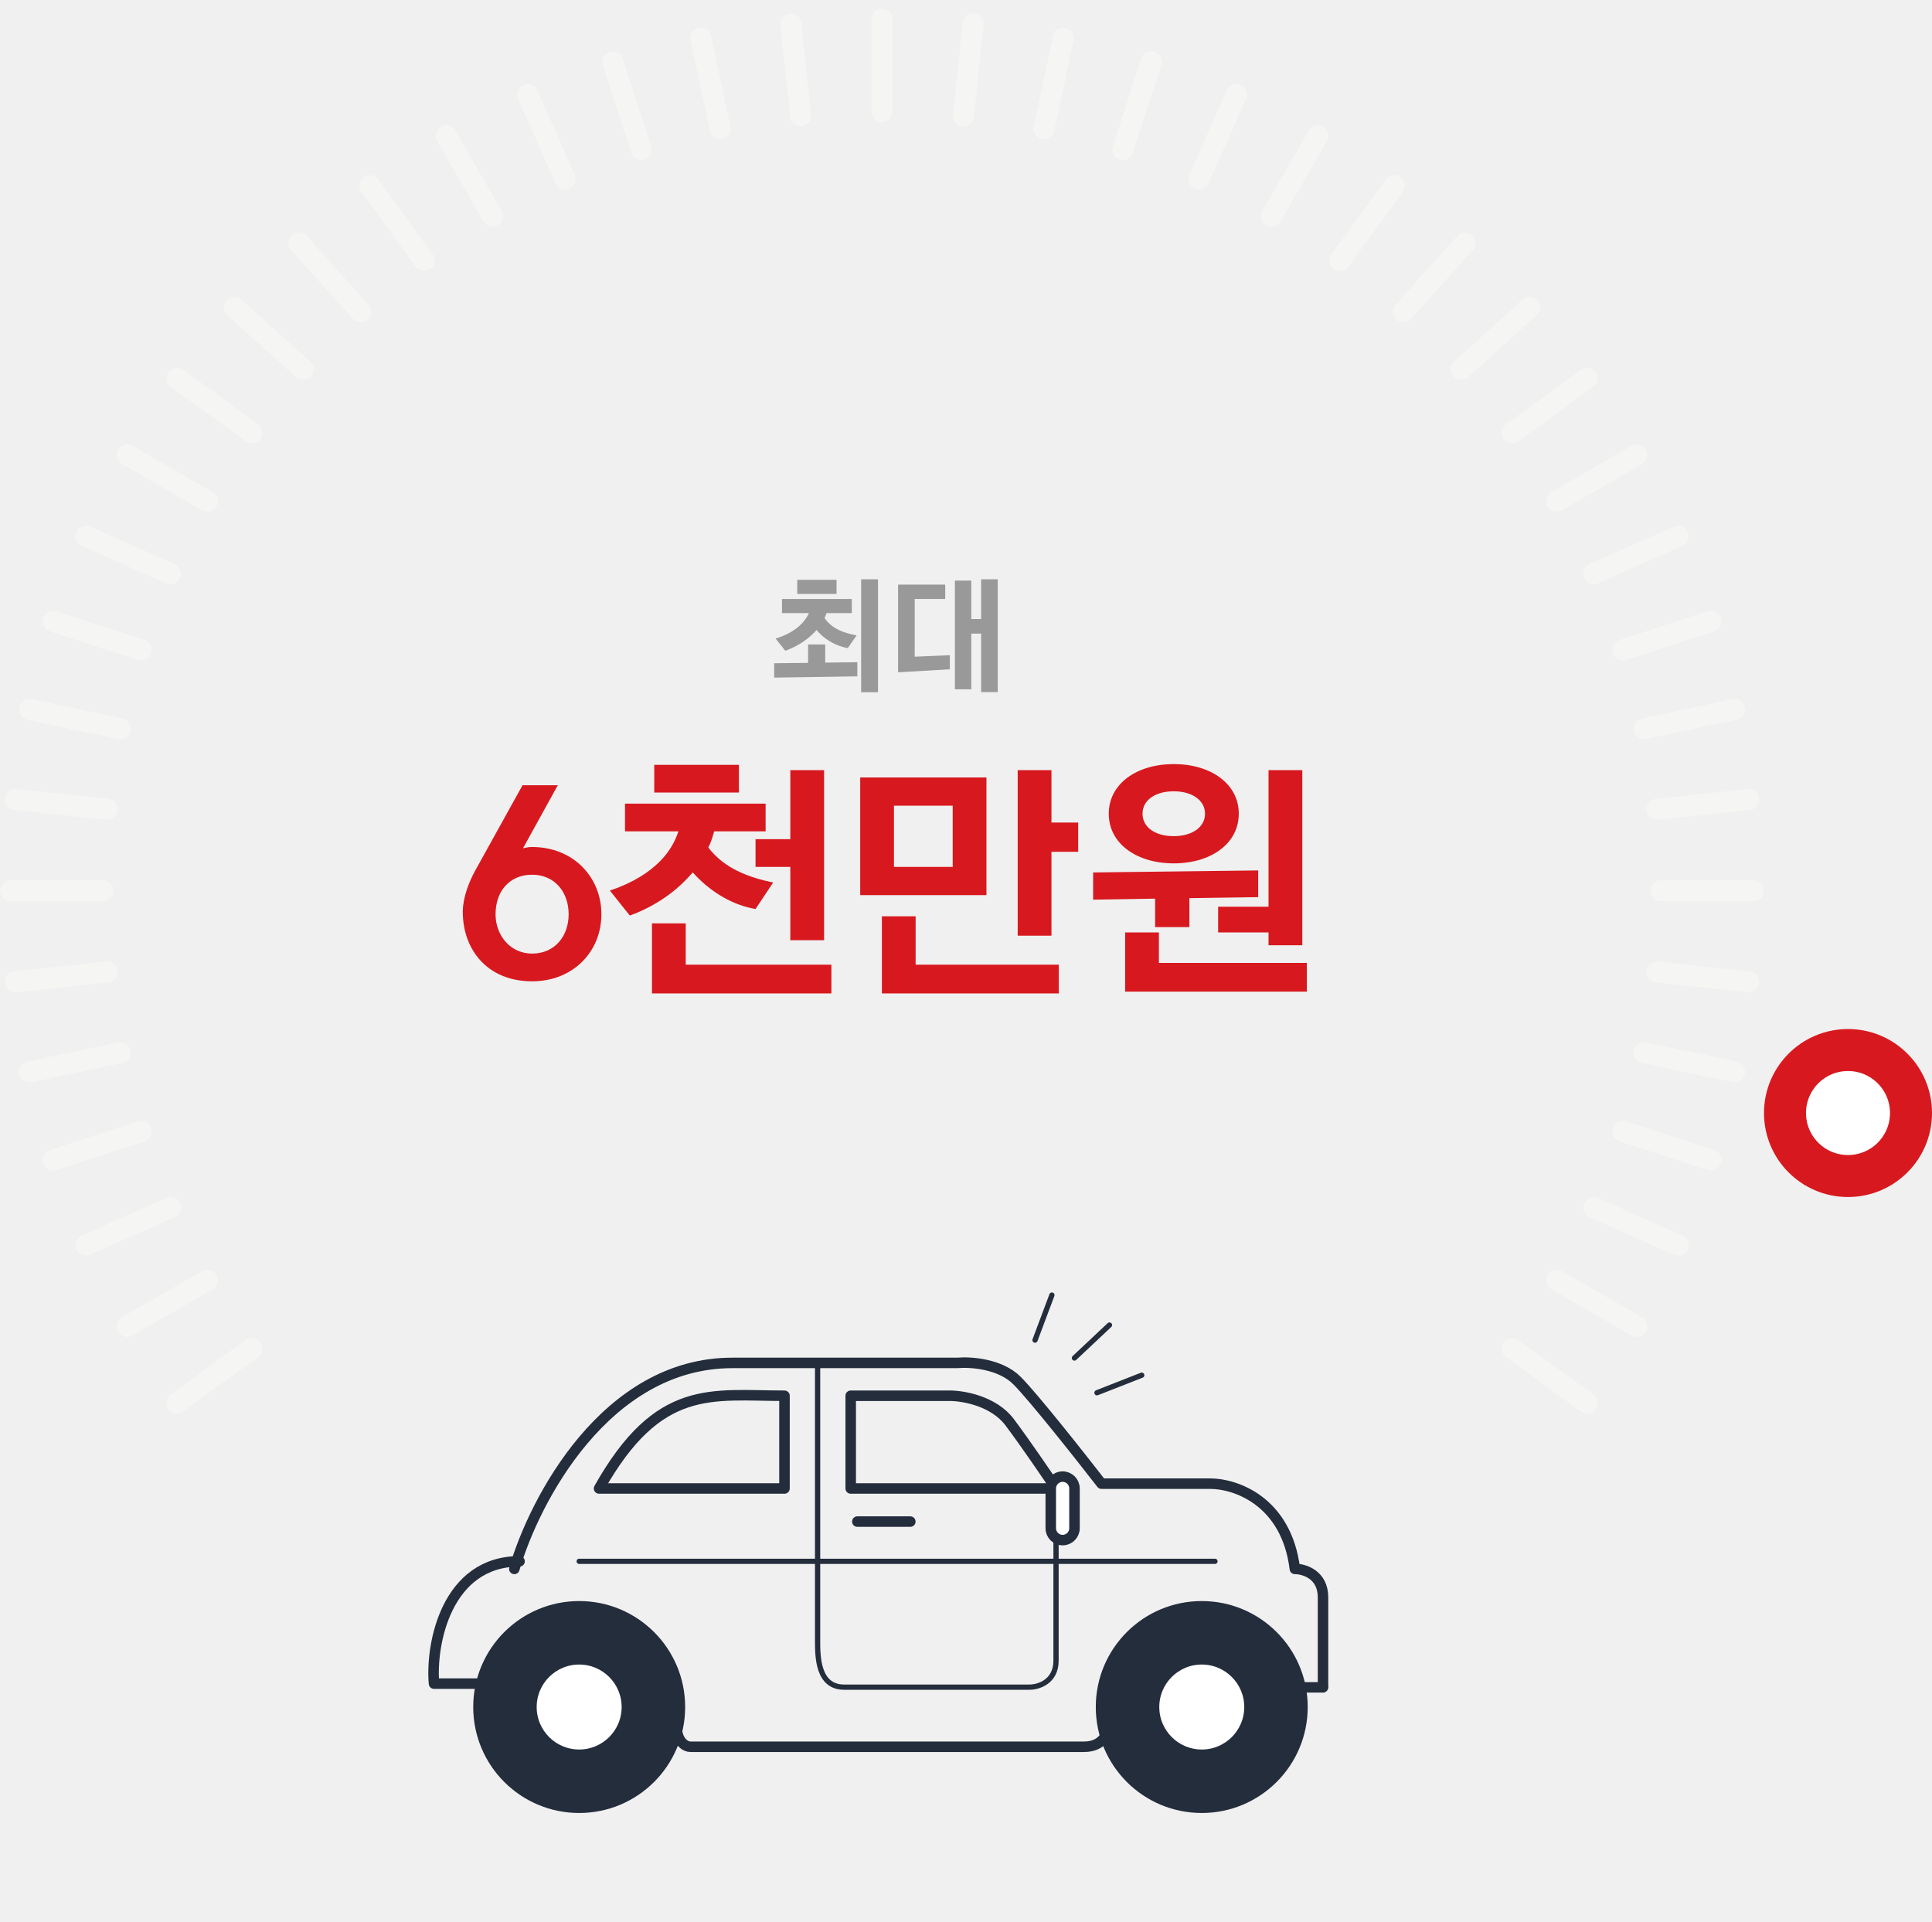
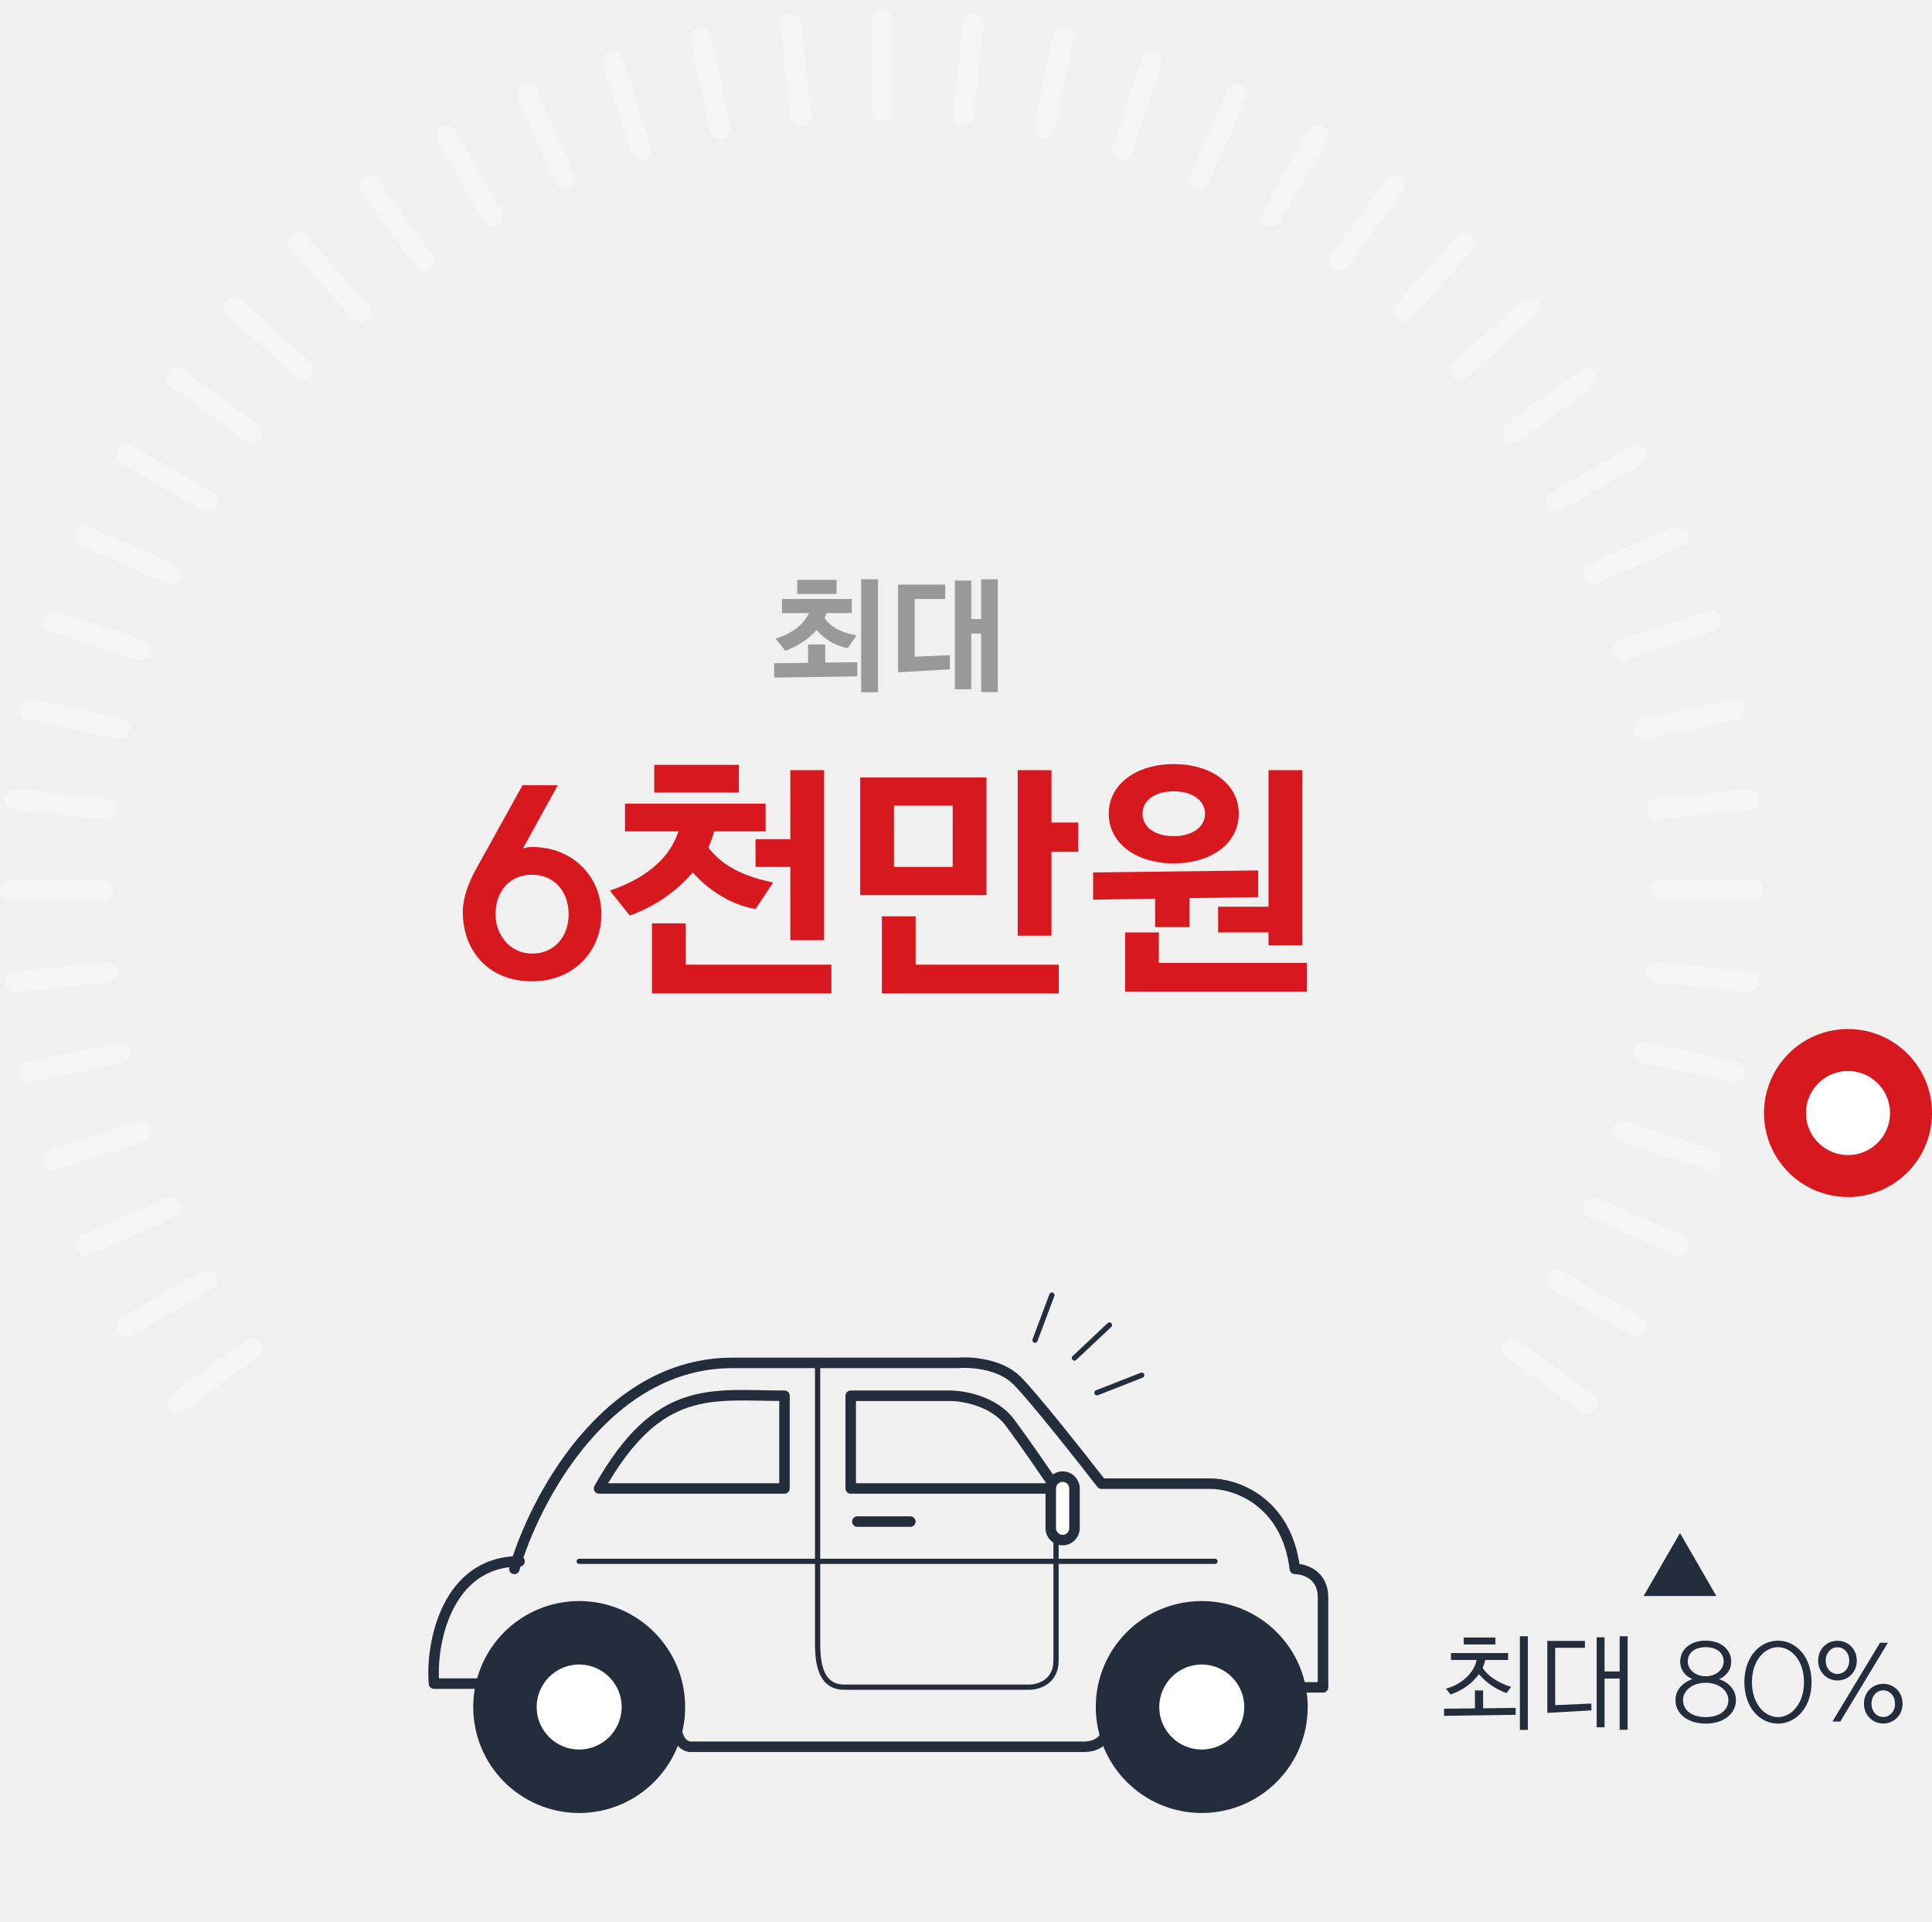
<svg xmlns="http://www.w3.org/2000/svg" width="184" height="183" viewBox="0 0 184 183" fill="none">
+   <path d="M143.91 160.65C143.3 160.46 142.75 160.21 142.26 159.88C141.81 159.58 141.45 159.23 141.2 158.84C141.32 158.6 141.4 158.35 141.44 158.09H143.63V157.43H138.19V158.09H140.63C140.58 158.34 140.5 158.57 140.39 158.79C139.89 159.75 138.92 160.5 137.71 160.82L138.14 161.37C138.91 161.13 139.72 160.66 140.35 160.03C140.54 159.84 140.7 159.65 140.85 159.44C140.96 159.57 141.08 159.7 141.21 159.83C141.83 160.43 142.64 160.96 143.49 161.24L143.91 160.65ZM145.51 164.75V155.83H144.75V164.75H145.51ZM144.35 163.31V162.65L141.25 162.69V160.99H140.47V162.7L137.53 162.73V163.41L144.35 163.31ZM139.4 155.95V156.61H142.42V155.95H139.4ZM152.813 164.5V159.86H154.253V164.74H155.013V155.83H154.253V159.18H152.813V155.93H152.063V164.5H152.813ZM147.363 156.27V163.13L151.563 162.89V162.24L148.113 162.39V156.93H150.943V156.27H147.363ZM162.448 156.25C160.888 156.25 160.018 157.18 160.018 158.23C160.018 159.09 160.568 159.67 161.188 159.91C160.478 160.15 159.568 160.77 159.568 161.92C159.568 163.19 160.718 164.15 162.448 164.15C164.178 164.15 165.328 163.19 165.328 161.92C165.328 160.77 164.438 160.15 163.718 159.91C164.328 159.67 164.878 159.09 164.878 158.23C164.878 157.18 164.008 156.25 162.448 156.25ZM162.448 163.53C161.098 163.53 160.288 162.85 160.288 161.92C160.288 161 161.188 160.26 162.448 160.26C163.708 160.26 164.608 161 164.608 161.92C164.608 162.85 163.798 163.53 162.448 163.53ZM162.448 156.87C163.528 156.87 164.158 157.43 164.158 158.23C164.158 158.98 163.458 159.64 162.448 159.64C161.438 159.64 160.738 158.98 160.738 158.23C160.738 157.43 161.368 156.87 162.448 156.87ZM166.13 160.2C166.13 162.66 167.65 164.15 169.33 164.15C171.01 164.15 172.53 162.66 172.53 160.2C172.53 157.74 171.01 156.25 169.33 156.25C167.65 156.25 166.13 157.74 166.13 160.2ZM171.81 160.2C171.81 162.28 170.59 163.53 169.33 163.53C168.07 163.53 166.85 162.28 166.85 160.2C166.85 158.12 168.07 156.87 169.33 156.87C170.59 156.87 171.81 158.12 171.81 160.2ZM174.518 163.95H175.268L179.798 156.45H179.048L174.518 163.95ZM174.998 156.26C173.998 156.26 173.158 157.04 173.158 158.15C173.158 159.26 173.998 160.04 174.998 160.04C175.998 160.04 176.838 159.26 176.838 158.15C176.838 157.04 175.998 156.26 174.998 156.26ZM174.998 159.42C174.398 159.42 173.878 158.92 173.878 158.15C173.878 157.38 174.398 156.88 174.998 156.88C175.598 156.88 176.118 157.38 176.118 158.15C176.118 158.92 175.598 159.42 174.998 159.42ZM179.358 160.36C178.358 160.36 177.518 161.14 177.518 162.25C177.518 163.36 178.358 164.14 179.358 164.14C180.358 164.14 181.198 163.36 181.198 162.25C181.198 161.14 180.358 160.36 179.358 160.36ZM179.358 163.52C178.758 163.52 178.238 163.02 178.238 162.25C178.238 161.48 178.758 160.98 179.358 160.98C179.958 160.98 180.478 161.48 180.478 162.25C180.478 163.02 179.958 163.52 179.358 163.52Z" fill="#242D3C" />
+   <path d="M160 146L163.464 152H156.536L160 146Z" fill="#242D3C" />
  <circle cx="176" cy="106" r="6" fill="white" stroke="#D7191F" stroke-width="4" />
  <path d="M126 160.696H123.323C123.099 158.338 120.98 153.623 114.287 153.623C107.594 153.623 105.698 160.696 105.587 164.232C105.587 164.94 105.118 166.354 103.244 166.354C101.37 166.354 77.477 166.354 65.764 166.354C65.318 166.354 64.426 165.93 64.426 164.232C64.426 162.111 63.756 156.806 59.741 154.684C55.725 152.562 48.028 153.623 46.69 160.342H41.335C41.001 156.57 42.522 148.694 49.482 148.694" stroke="#242D3C" stroke-linecap="round" stroke-linejoin="round" />
  <path d="M48.984 149.416C50.882 142.877 57.69 129.798 69.745 129.798C81.8 129.798 89.055 129.798 91.176 129.798C92.403 129.685 95.261 129.866 96.868 131.489C98.475 133.113 102.896 138.705 104.905 141.298H115.285C117.629 141.298 122.518 142.922 123.322 149.416C124.215 149.416 126.001 149.957 126.001 152.122C126.001 154.286 126.001 158.661 126.001 160.578" stroke="#242D3C" stroke-linecap="round" stroke-linejoin="round" />
  <circle cx="55.161" cy="162.57" r="9.592" fill="#242D3C" stroke="#242D3C" />
  <circle cx="114.452" cy="162.57" r="9.592" fill="#242D3C" stroke="#242D3C" />
  <circle cx="114.454" cy="162.57" r="4.546" fill="white" stroke="#242D3C" />
  <circle cx="55.158" cy="162.57" r="4.546" fill="white" stroke="#242D3C" />
  <path d="M115.712 148.694L55.162 148.694" stroke="#242D3C" stroke-width="0.5" stroke-linecap="round" stroke-linejoin="round" />
  <path d="M57.052 141.756C62.729 131.664 67.775 132.925 74.713 132.925V141.756L57.052 141.756Z" stroke="#242D3C" stroke-linecap="round" stroke-linejoin="round" />
  <path d="M90.481 132.926H81.02V141.756H100.573C99.732 140.494 97.671 137.467 96.158 135.449C94.644 133.43 91.743 132.926 90.481 132.926Z" stroke="#242D3C" stroke-linecap="round" stroke-linejoin="round" />
  <path d="M81.651 144.91H86.697" stroke="#242D3C" stroke-linecap="round" stroke-linejoin="round" />
  <path d="M77.867 129.771V156.262C77.867 157.734 77.867 160.677 80.39 160.677C81.904 160.677 92.585 160.677 98.051 160.677C98.892 160.677 100.574 160.173 100.574 158.154C100.574 156.136 100.574 150.796 100.574 146.17" stroke="#242D3C" stroke-width="0.5" stroke-linecap="round" stroke-linejoin="round" />
  <rect x="100.072" y="140.626" width="2.261" height="6.046" rx="1.131" fill="white" stroke="#242D3C" />
  <path d="M100.181 123.339L98.573 127.628" stroke="#242D3C" stroke-width="0.5" stroke-linecap="round" stroke-linejoin="round" />
  <path d="M105.663 126.193L102.325 129.331" stroke="#242D3C" stroke-width="0.5" stroke-linecap="round" stroke-linejoin="round" />
  <path d="M108.737 130.968L104.473 132.64" stroke="#242D3C" stroke-width="0.5" stroke-linecap="round" stroke-linejoin="round" />
  <path d="M50.675 93.456C54.611 93.456 57.276 90.6 57.276 87.072C57.276 83.544 54.611 80.664 50.675 80.664C50.388 80.664 50.123 80.712 49.812 80.784L53.123 74.784H49.764L45.227 82.968C44.651 84.024 44.075 85.512 44.075 86.832C44.075 90.456 46.428 93.456 50.675 93.456ZM47.196 87.072C47.196 84.864 48.539 83.304 50.675 83.304C52.812 83.304 54.156 84.936 54.156 87.072C54.156 89.184 52.812 90.816 50.675 90.816C48.611 90.816 47.196 89.088 47.196 87.072ZM73.636 84.048C71.332 83.568 69.412 82.8 68.02 81.36C67.828 81.168 67.636 80.952 67.468 80.712C67.492 80.616 67.54 80.52 67.588 80.448C67.756 80.04 67.9 79.608 68.02 79.176H72.916V76.536H59.524V79.176H64.612C64.276 80.184 63.748 81.072 63.052 81.816C61.876 83.088 60.22 84.096 58.084 84.816L59.98 87.192C62.068 86.448 64.156 85.128 65.692 83.4L65.98 83.088L66.268 83.4C67.852 85.056 69.892 86.232 71.956 86.568L73.636 84.048ZM71.956 82.56H75.268V89.544H78.484V73.344H75.268V79.92H71.956V82.56ZM62.092 87.936V94.608H79.18V91.872H65.308V87.936H62.092ZM70.372 75.48V72.84H62.308V75.48H70.372ZM100.14 89.112V81.12H102.684V78.336H100.14V73.344H96.924V89.112H100.14ZM93.948 85.248V74.04H81.924V85.248H93.948ZM85.14 76.728H90.732V82.56H85.14V76.728ZM83.988 87.264V94.608H100.836V91.872H87.204V87.264H83.988ZM111.788 72.768C108.236 72.768 105.596 74.664 105.596 77.496C105.596 80.328 108.236 82.224 111.788 82.224C115.34 82.224 117.98 80.328 117.98 77.496C117.98 74.664 115.34 72.768 111.788 72.768ZM116.012 88.8H120.812V90.024H124.028V73.344H120.812V86.352H116.012V88.8ZM107.156 88.8V94.44H124.46V91.704H110.372V88.8H107.156ZM113.276 88.296V85.536L119.828 85.44V82.896L104.108 83.088V85.68L110.012 85.584V88.296H113.276ZM111.788 79.632C109.988 79.632 108.812 78.768 108.812 77.496C108.812 76.224 109.988 75.36 111.788 75.36C113.54 75.36 114.764 76.224 114.764 77.496C114.764 78.768 113.54 79.632 111.788 79.632Z" fill="#D7191F" />
  <path d="M74.788 61.976C75.748 61.64 76.756 61.052 77.536 60.248L77.776 59.996L77.956 60.212C78.7 61.004 79.696 61.532 80.74 61.724L81.58 60.512C80.44 60.296 79.504 59.96 78.82 59.228C78.712 59.12 78.616 58.988 78.532 58.856C78.604 58.7 78.664 58.544 78.724 58.388H81.124V57.044H74.476V58.388H77.044L76.996 58.484C76.444 59.588 75.316 60.38 73.864 60.812L74.788 61.976ZM83.62 65.924V55.172H82.012V65.924H83.62ZM81.652 64.412V63.068L78.592 63.104V61.376H76.96V63.128L73.732 63.164V64.532L81.652 64.412ZM75.928 55.22V56.564H79.672V55.22H75.928ZM90.944 65.648H92.504V60.344H93.44V65.912H95.024V55.172H93.44V58.952H92.504V55.292H90.944V65.648ZM85.532 55.676V64.028L90.464 63.74V62.396L87.116 62.54V57.044H90.02V55.676H85.532Z" fill="#999999" />
  <path d="M1.002 84.823H9.805" stroke="#F5F5F4" stroke-width="2" stroke-miterlimit="10" stroke-linecap="round" />
  <path d="M1.458 93.503L10.212 92.576" stroke="#F5F5F4" stroke-width="2" stroke-miterlimit="10" stroke-linecap="round" />
  <path d="M2.814 102.082L11.426 100.253" stroke="#F5F5F4" stroke-width="2" stroke-miterlimit="10" stroke-linecap="round" />
  <path d="M5.064 110.471L13.437 107.749" stroke="#F5F5F4" stroke-width="2" stroke-miterlimit="10" stroke-linecap="round" />
  <path d="M8.177 118.579L16.219 115.005" stroke="#F5F5F4" stroke-width="2" stroke-miterlimit="10" stroke-linecap="round" />
  <path d="M12.122 126.323L19.75 121.922" stroke="#F5F5F4" stroke-width="2" stroke-miterlimit="10" stroke-linecap="round" />
  <path d="M16.855 133.612L23.978 128.433" stroke="#F5F5F4" stroke-width="2" stroke-miterlimit="10" stroke-linecap="round" />
  <path d="M151.147 133.612L144.023 128.433" stroke="#F5F5F4" stroke-width="2" stroke-miterlimit="10" stroke-linecap="round" />
  <path d="M155.882 126.323L148.262 121.922" stroke="#F5F5F4" stroke-width="2" stroke-miterlimit="10" stroke-linecap="round" />
  <path d="M159.827 118.579L151.785 115.005" stroke="#F5F5F4" stroke-width="2" stroke-miterlimit="10" stroke-linecap="round" />
  <path d="M162.939 110.471L154.566 107.749" stroke="#F5F5F4" stroke-width="2" stroke-miterlimit="10" stroke-linecap="round" />
  <path d="M165.189 102.082L156.577 100.253" stroke="#F5F5F4" stroke-width="2" stroke-miterlimit="10" stroke-linecap="round" />
  <path d="M166.545 93.503L157.792 92.576" stroke="#F5F5F4" stroke-width="2" stroke-miterlimit="10" stroke-linecap="round" />
  <path d="M167 84.823H158.197" stroke="#F5F5F4" stroke-width="2" stroke-miterlimit="10" stroke-linecap="round" />
  <path d="M166.545 76.144L157.792 77.07" stroke="#F5F5F4" stroke-width="2" stroke-miterlimit="10" stroke-linecap="round" />
  <path d="M165.189 67.565L156.577 69.402" stroke="#F5F5F4" stroke-width="2" stroke-miterlimit="10" stroke-linecap="round" />
  <path d="M162.939 59.175L154.566 61.897" stroke="#F5F5F4" stroke-width="2" stroke-miterlimit="10" stroke-linecap="round" />
  <path d="M159.827 51.067L151.785 54.642" stroke="#F5F5F4" stroke-width="2" stroke-miterlimit="10" stroke-linecap="round" />
  <path d="M155.882 43.324L148.262 47.725" stroke="#F5F5F4" stroke-width="2" stroke-miterlimit="10" stroke-linecap="round" />
  <path d="M151.147 36.035L144.023 41.214" stroke="#F5F5F4" stroke-width="2" stroke-miterlimit="10" stroke-linecap="round" />
  <path d="M145.679 29.283L139.143 35.174" stroke="#F5F5F4" stroke-width="2" stroke-miterlimit="10" stroke-linecap="round" />
  <path d="M139.54 23.144L133.649 29.689" stroke="#F5F5F4" stroke-width="2" stroke-miterlimit="10" stroke-linecap="round" />
  <path d="M132.79 17.677L127.61 24.8" stroke="#F5F5F4" stroke-width="2" stroke-miterlimit="10" stroke-linecap="round" />
  <path d="M125.5 12.943L121.098 20.571" stroke="#F5F5F4" stroke-width="2" stroke-miterlimit="10" stroke-linecap="round" />
  <path d="M117.757 8.997L114.183 17.039" stroke="#F5F5F4" stroke-width="2" stroke-miterlimit="10" stroke-linecap="round" />
  <path d="M109.65 5.885L106.928 14.258" stroke="#F5F5F4" stroke-width="2" stroke-miterlimit="10" stroke-linecap="round" />
  <path d="M101.26 3.635L99.432 12.248" stroke="#F5F5F4" stroke-width="2" stroke-miterlimit="10" stroke-linecap="round" />
  <path d="M92.682 2.279L91.755 11.032" stroke="#F5F5F4" stroke-width="2" stroke-miterlimit="10" stroke-linecap="round" />
  <path d="M84.001 1.824V10.627" stroke="#F5F5F4" stroke-width="2" stroke-miterlimit="10" stroke-linecap="round" />
  <path d="M75.323 2.279L76.25 11.032" stroke="#F5F5F4" stroke-width="2" stroke-miterlimit="10" stroke-linecap="round" />
  <path d="M66.743 3.635L68.58 12.248" stroke="#F5F5F4" stroke-width="2" stroke-miterlimit="10" stroke-linecap="round" />
  <path d="M58.353 5.885L61.075 14.258" stroke="#F5F5F4" stroke-width="2" stroke-miterlimit="10" stroke-linecap="round" />
  <path d="M50.247 8.997L53.821 17.039" stroke="#F5F5F4" stroke-width="2" stroke-miterlimit="10" stroke-linecap="round" />
  <path d="M42.501 12.943L46.902 20.571" stroke="#F5F5F4" stroke-width="2" stroke-miterlimit="10" stroke-linecap="round" />
  <path d="M35.214 17.677L40.393 24.8" stroke="#F5F5F4" stroke-width="2" stroke-miterlimit="10" stroke-linecap="round" />
  <path d="M28.461 23.144L34.352 29.689" stroke="#F5F5F4" stroke-width="2" stroke-miterlimit="10" stroke-linecap="round" />
  <path d="M22.322 29.283L28.866 35.174" stroke="#F5F5F4" stroke-width="2" stroke-miterlimit="10" stroke-linecap="round" />
  <path d="M16.855 36.035L23.978 41.214" stroke="#F5F5F4" stroke-width="2" stroke-miterlimit="10" stroke-linecap="round" />
  <path d="M12.122 43.324L19.75 47.725" stroke="#F5F5F4" stroke-width="2" stroke-miterlimit="10" stroke-linecap="round" />
  <path d="M8.177 51.067L16.219 54.642" stroke="#F5F5F4" stroke-width="2" stroke-miterlimit="10" stroke-linecap="round" />
  <path d="M5.064 59.175L13.437 61.897" stroke="#F5F5F4" stroke-width="2" stroke-miterlimit="10" stroke-linecap="round" />
  <path d="M2.814 67.565L11.426 69.402" stroke="#F5F5F4" stroke-width="2" stroke-miterlimit="10" stroke-linecap="round" />
  <path d="M1.458 76.144L10.212 77.07" stroke="#F5F5F4" stroke-width="2" stroke-miterlimit="10" stroke-linecap="round" />
</svg>
